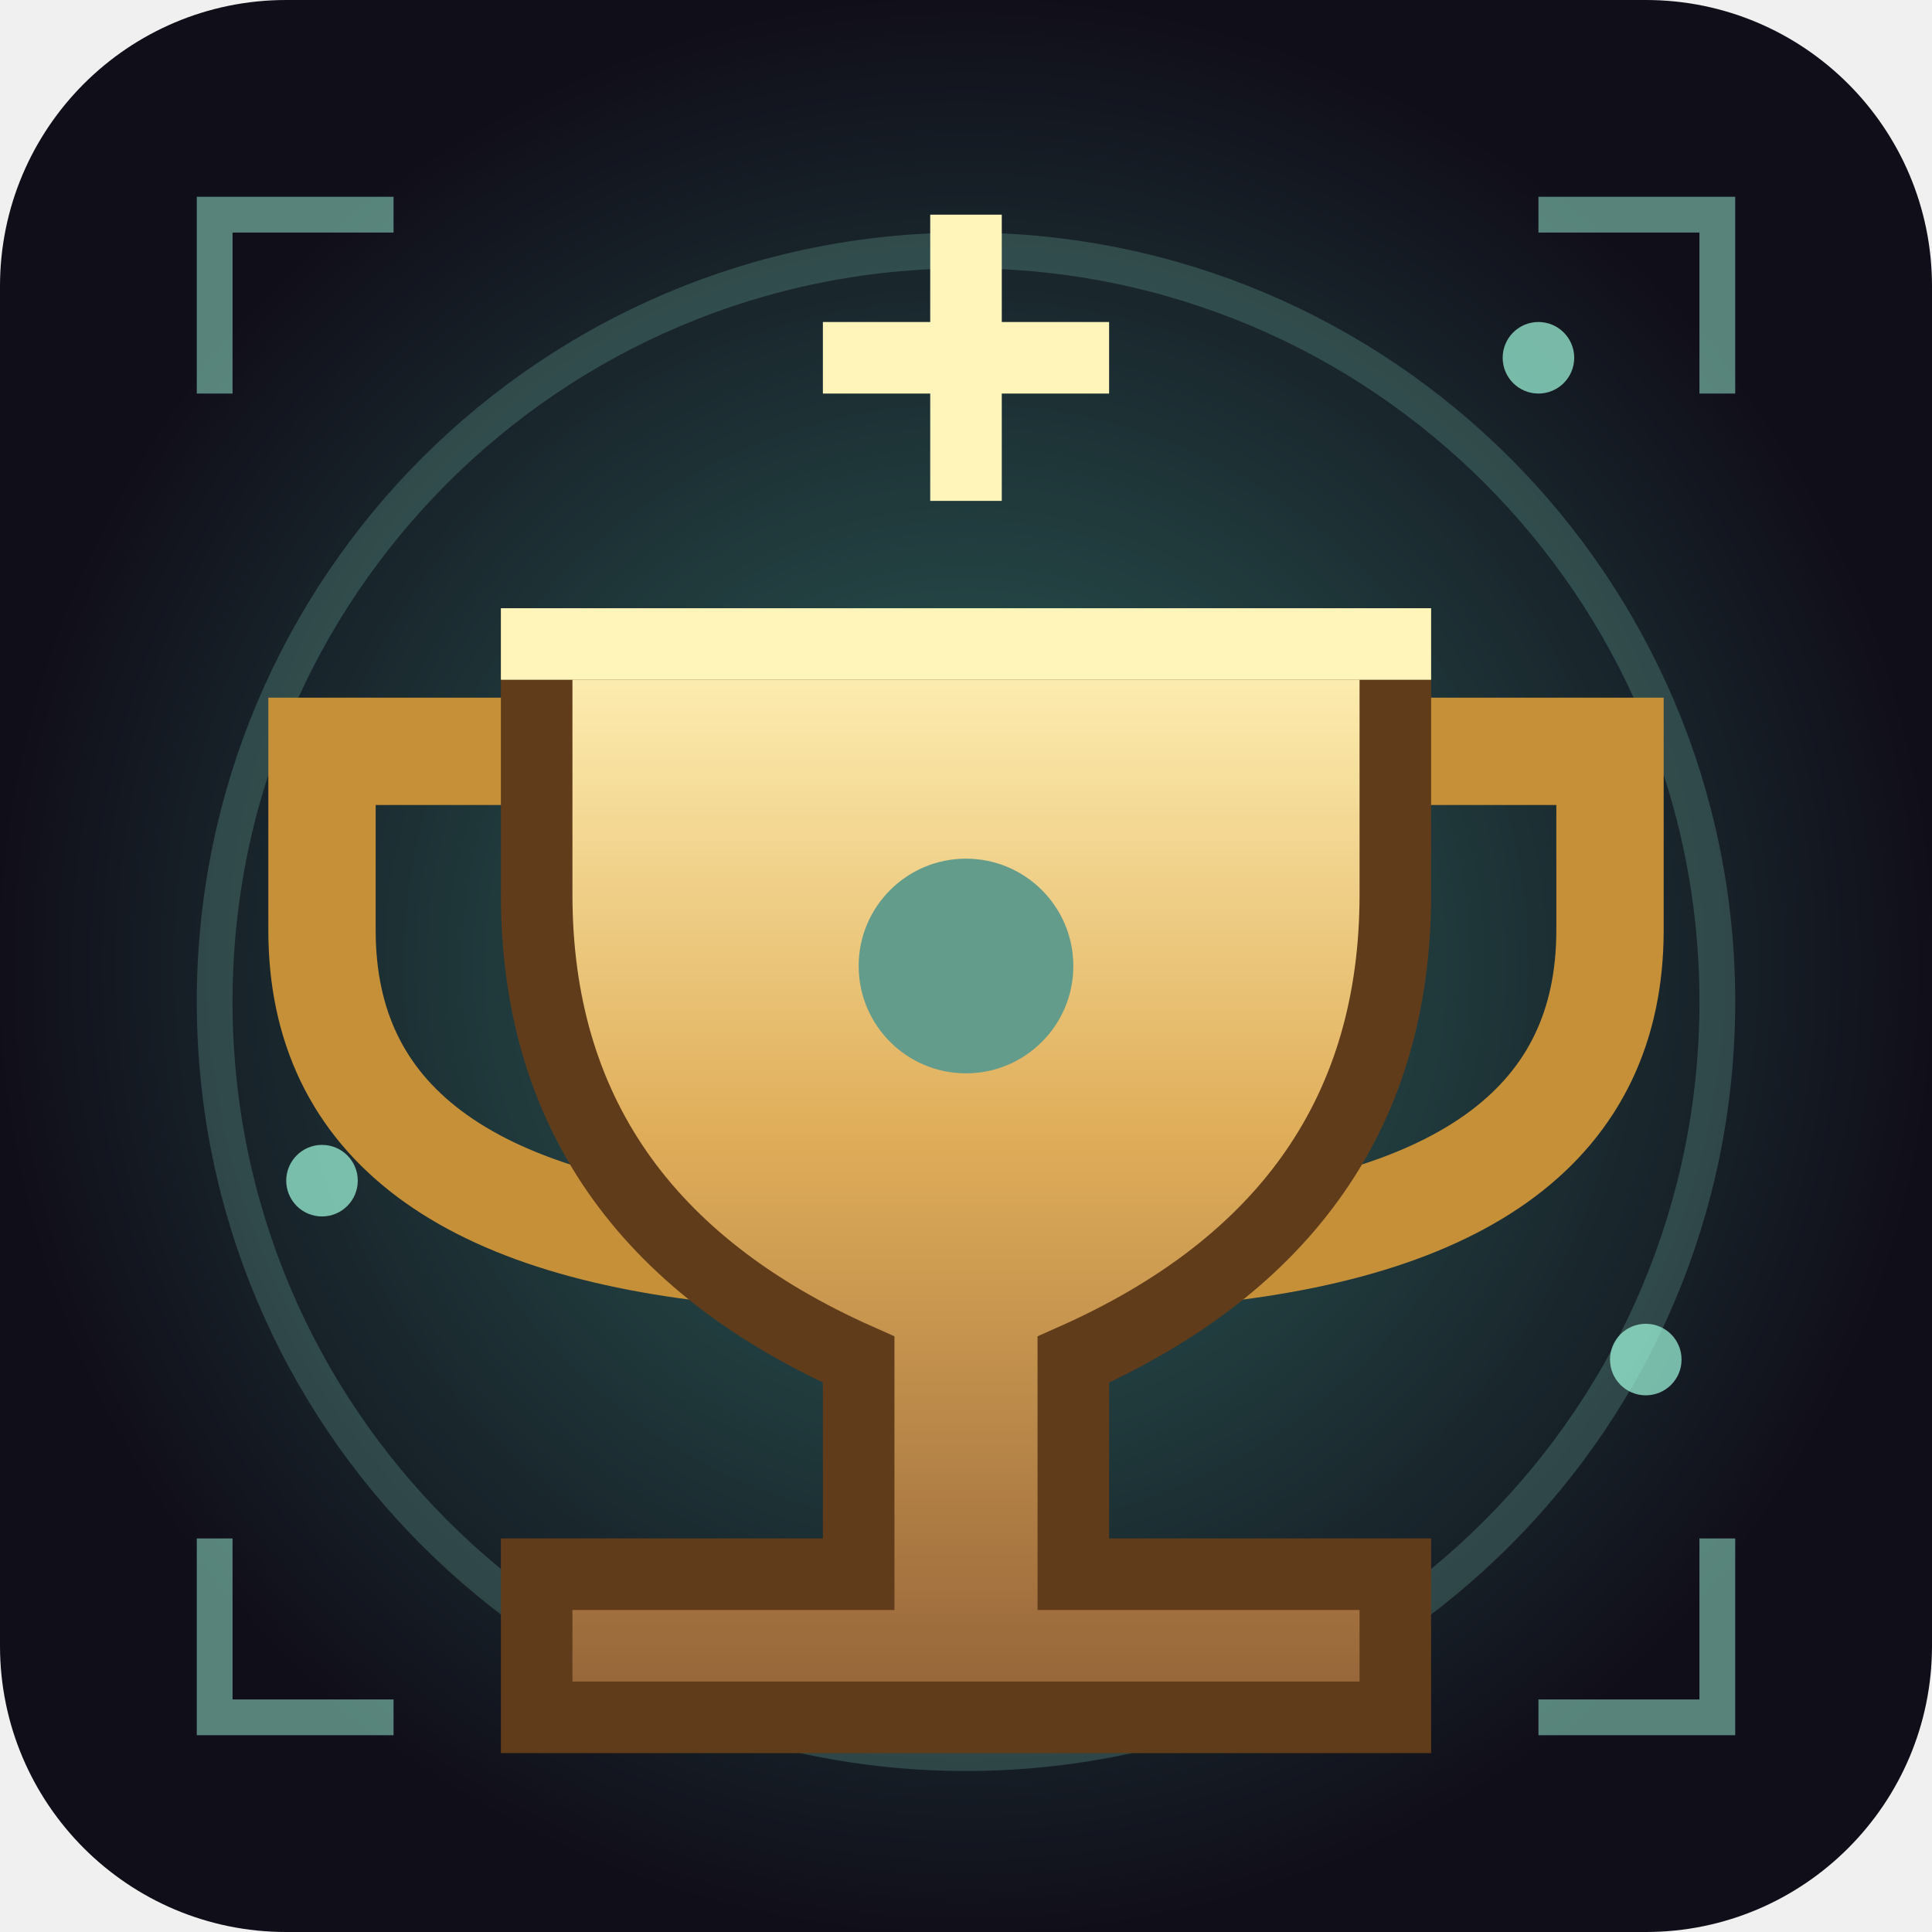
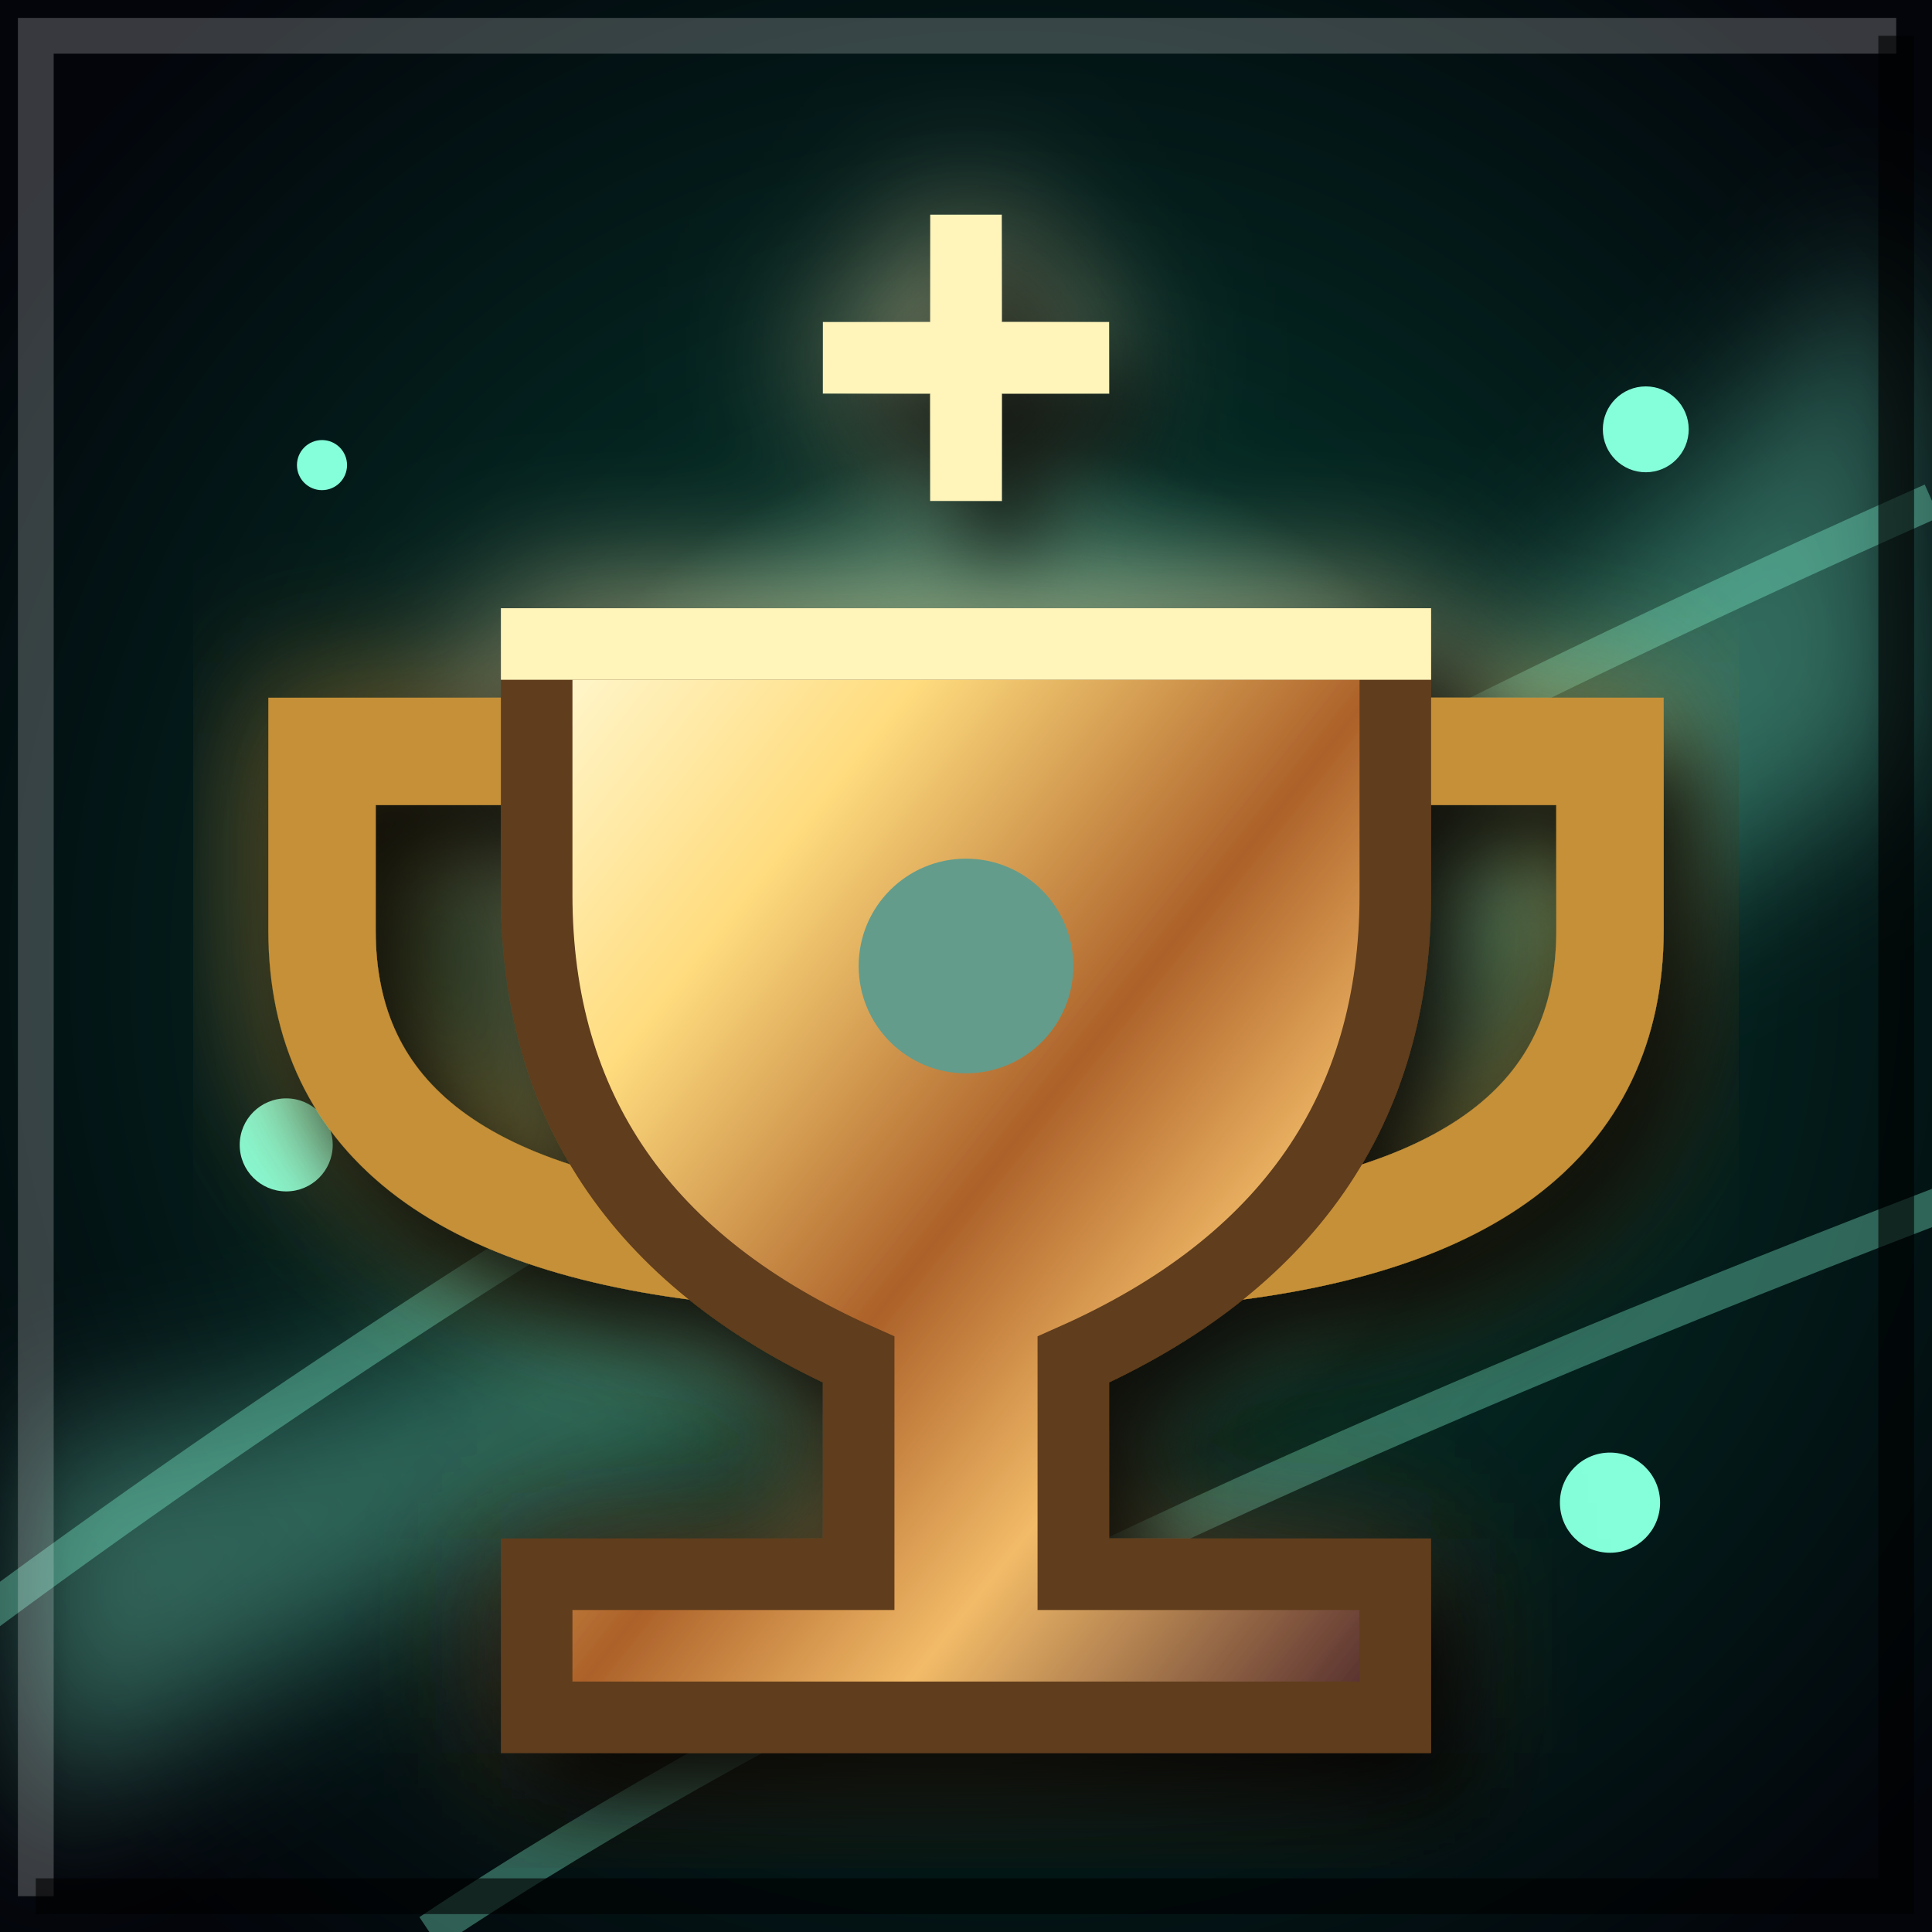
<svg xmlns="http://www.w3.org/2000/svg" viewBox="0 0 54 54">
  <defs>
-     <radialGradient id="bg">
-       <stop stop-color="#2f625c" />
-       <stop offset="1" stop-color="#100e19" />
+     <radialGradient id="field" cx="52%" cy="50%" r="64%">
+       <stop stop-color="#85ffda" />
+       <stop offset=".42" stop-color="#032923" />
+       <stop offset="1" stop-color="#03050b" />
    </radialGradient>
-     <linearGradient id="gold" x2="0" y2="1" gradientUnits="objectBoundingBox">
-       <stop stop-color="#fff1b6" />
-       <stop offset=".46" stop-color="#dfad59" />
-       <stop offset="1" stop-color="#936238" />
+     <linearGradient id="gold" x1="0" x2="1" y1="0" y2="1">
+       <stop stop-color="#fffad7" />
+       <stop offset=".24" stop-color="#ffdc7e" />
+       <stop offset=".51" stop-color="#ac6129" />
+       <stop offset=".70" stop-color="#f2bb68" />
+       <stop offset="1" stop-color="#452028" />
    </linearGradient>
+     <filter id="halo">
+       <feGaussianBlur stdDeviation="2.1" />
+     </filter>
+     <filter id="shade">
+       <feDropShadow dx="1" dy="1.5" stdDeviation="1.2" flood-color="#000" flood-opacity=".85" />
+     </filter>
  </defs>
-   <rect width="54" height="54" rx="8" fill="url(#bg)" />
-   <circle cx="27" cy="28" r="21" fill="none" stroke="#a2fde1" opacity=".18" />
-   <path d="M6 11V6h5m32 0h5v5M6 43v5h5m32 0h5v-5" stroke="#a2fde1" opacity=".49" fill="none" />
-   <g fill="#a2fde1" opacity=".7">
-     <circle cx="9" cy="33" r="1" />
-     <circle cx="43" cy="10" r="1" />
-     <circle cx="46" cy="38" r="1" />
+   <rect width="54" height="54" fill="url(#field)" />
+   <g fill="none" stroke="#85ffda">
+     <path d="M-5 43Q23 45 56 8M-7 52Q19 37 58 16" stroke-width="5" opacity=".36" filter="url(#halo)" />
+     <path d="M-8 51Q18 30 54 14m-42 40q15-10 44-21" opacity=".34" />
  </g>
-   <path d="M16 21H9v5q0 8 12 9m17-14h7v5q0 8-12 9" fill="none" stroke="#c69039" stroke-width="3" />
-   <path d="M15 18h24v7q0 9-9 13v6h9v4H15v-4h9v-6q-9-4-9-13z" fill="url(#gold)" stroke="#603c1b" stroke-width="2" />
-   <path d="M14 18h26M27 6v8m-4-4h8" stroke="#fff4ba" stroke-width="2" />
-   <circle cx="27" cy="27" r="3" fill="#639c8b" />
+   <g fill="#85ffda">
+     <circle cx="8" cy="32" r="1.3" />
+     <circle cx="46" cy="12" r="1.2" />
+     <circle cx="45" cy="42" r="1.4" />
+     <circle cx="9" cy="13" r=".7" />
+   </g>
+   <g opacity=".75" filter="url(#halo)">
+     <path d="M16 21H9v5q0 8 12 9m17-14h7v5q0 8-12 9" fill="none" stroke="#c69039" stroke-width="3" />
+     <path d="M15 18h24v7q0 9-9 13v6h9v4H15v-4h9v-6q-9-4-9-13z" fill="url(#gold)" stroke="#603c1b" stroke-width="2" />
+     <path d="M14 18h26M27 6v8m-4-4h8" stroke="#fff4ba" stroke-width="2" />
+     <circle cx="27" cy="27" r="3" fill="#639c8b" />
+   </g>
+   <g filter="url(#shade)">
+     <path d="M16 21H9v5q0 8 12 9m17-14h7v5q0 8-12 9" fill="none" stroke="#c69039" stroke-width="3" />
+     <path d="M15 18h24v7q0 9-9 13v6h9v4H15v-4h9v-6q-9-4-9-13z" fill="url(#gold)" stroke="#603c1b" stroke-width="2" />
+     <path d="M14 18h26M27 6v8m-4-4h8" stroke="#fff4ba" stroke-width="2" />
+     <circle cx="27" cy="27" r="3" fill="#639c8b" />
+   </g>
+   <path d="M1 53V1h52" fill="none" stroke="#ffffff" opacity=".21" />
+   <path d="M1 53h52V1" fill="none" stroke="#000" opacity=".62" />
</svg>
